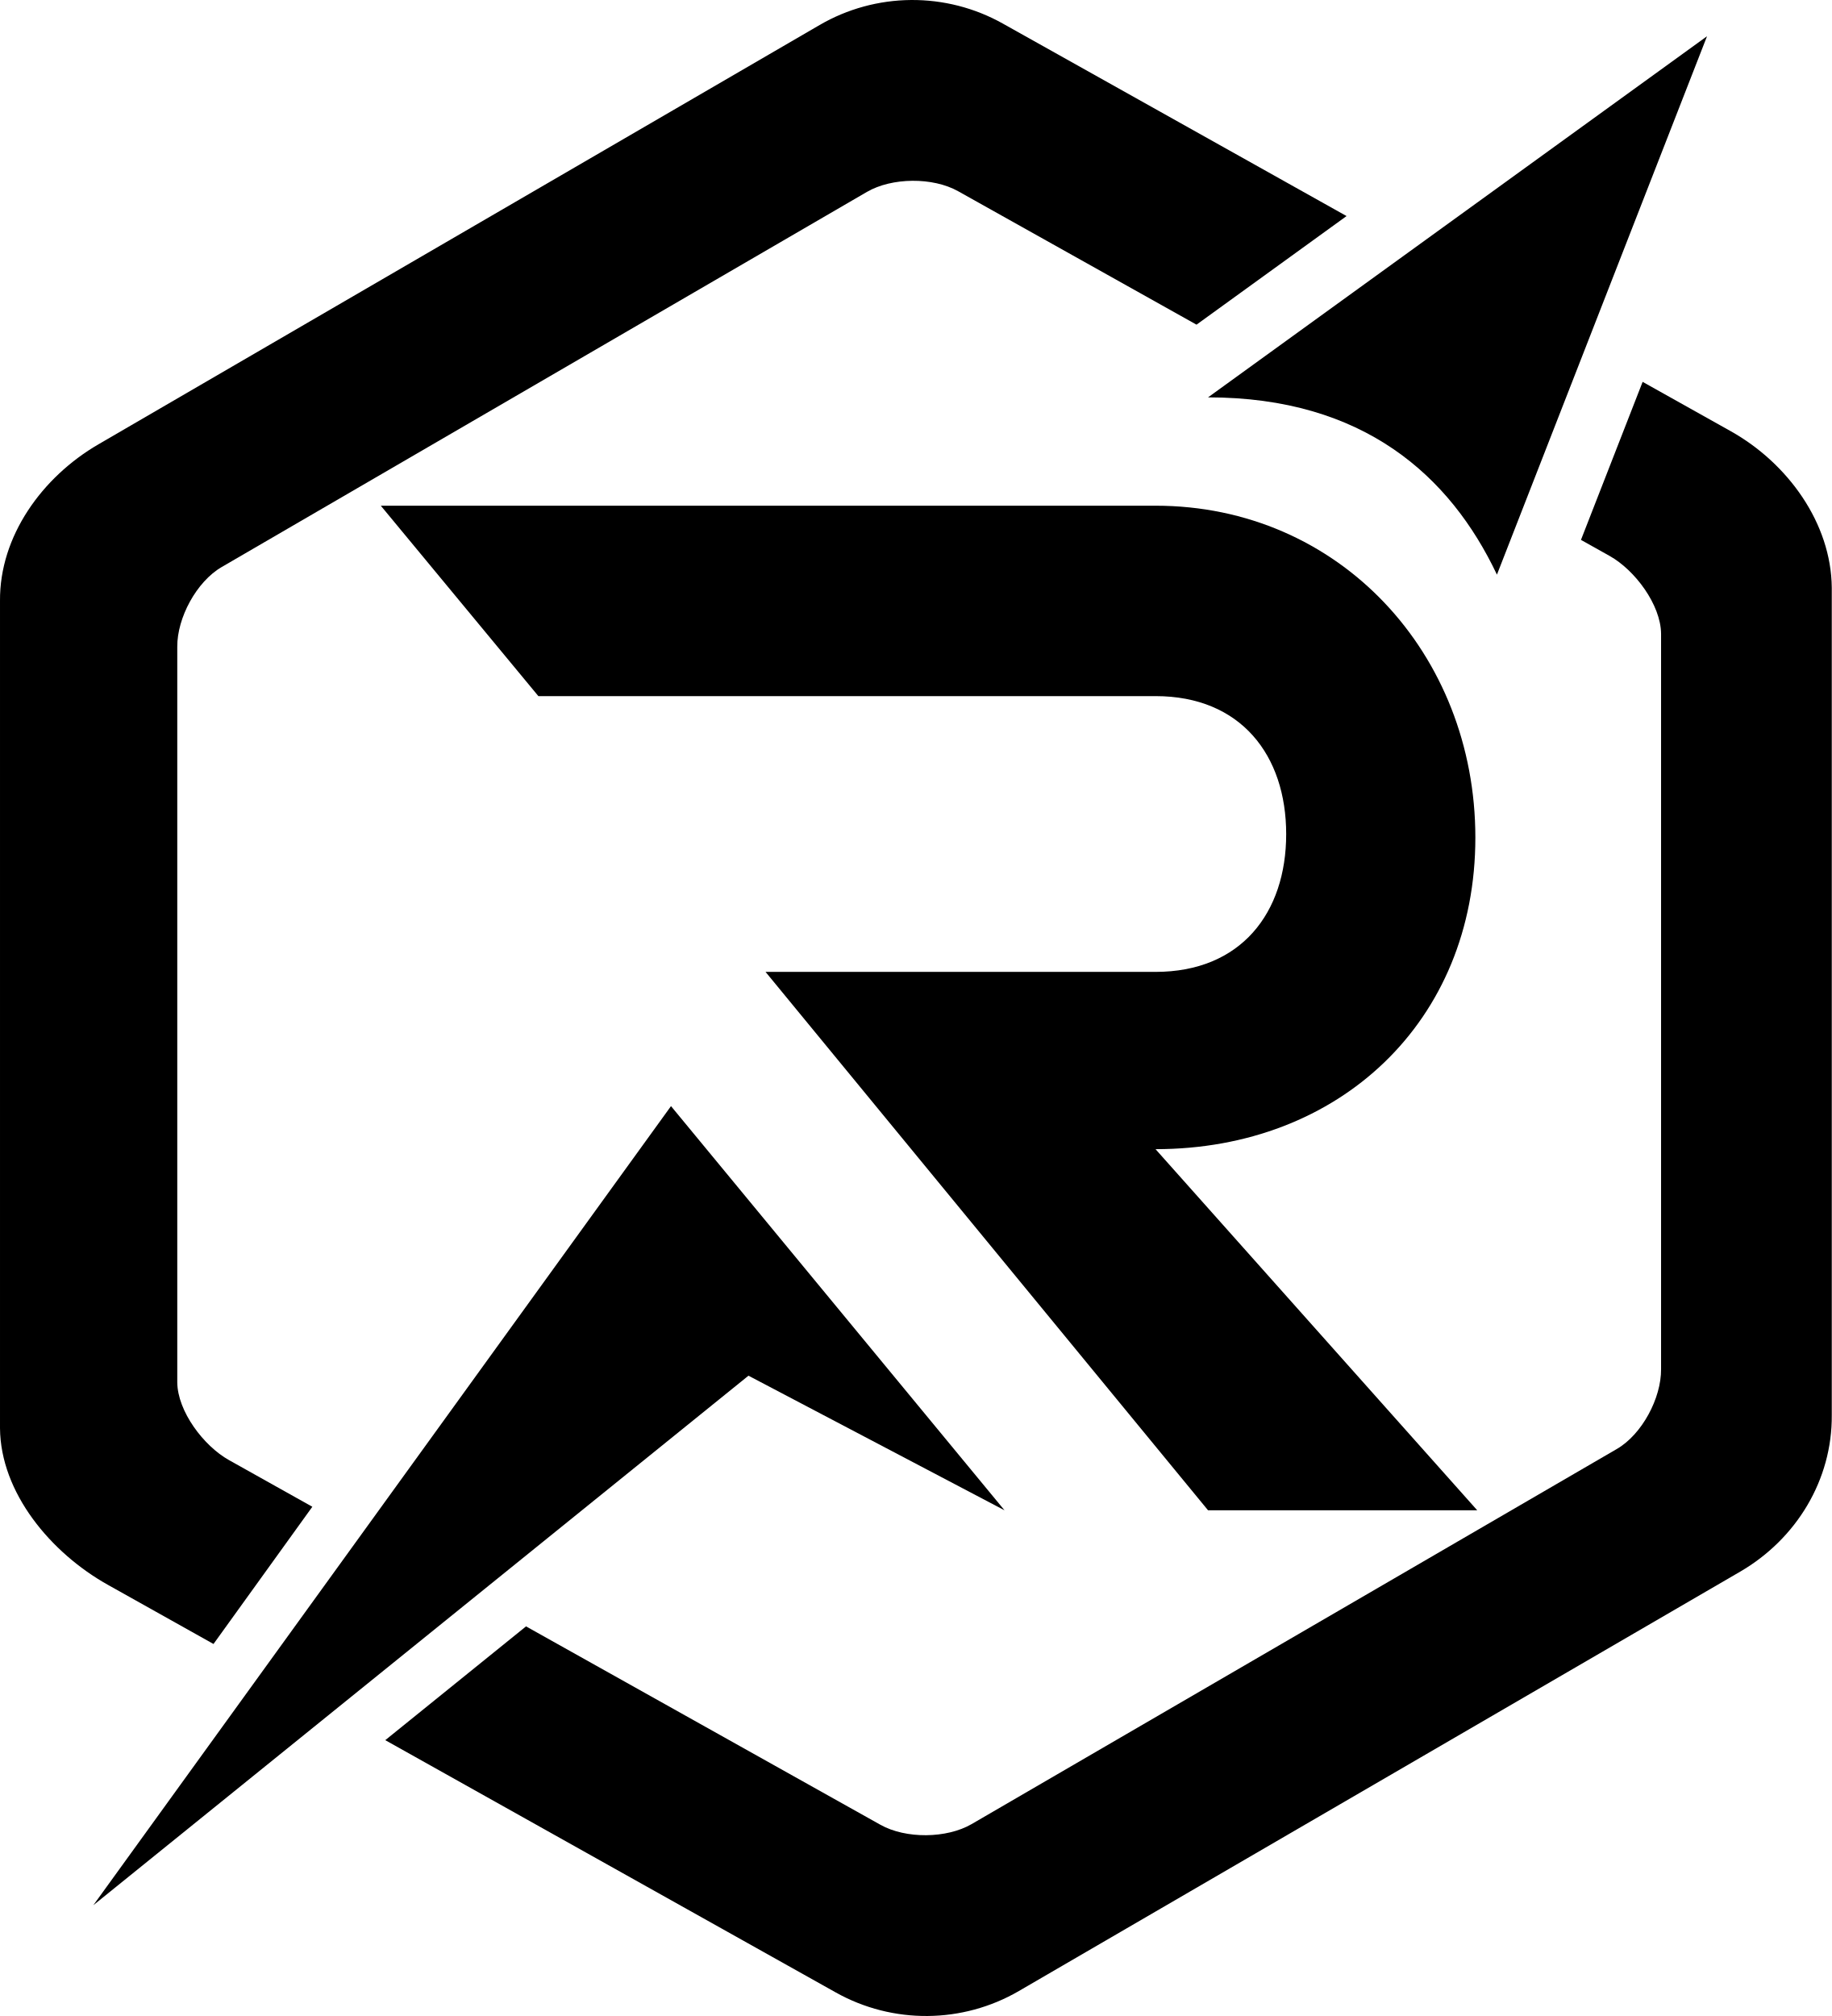
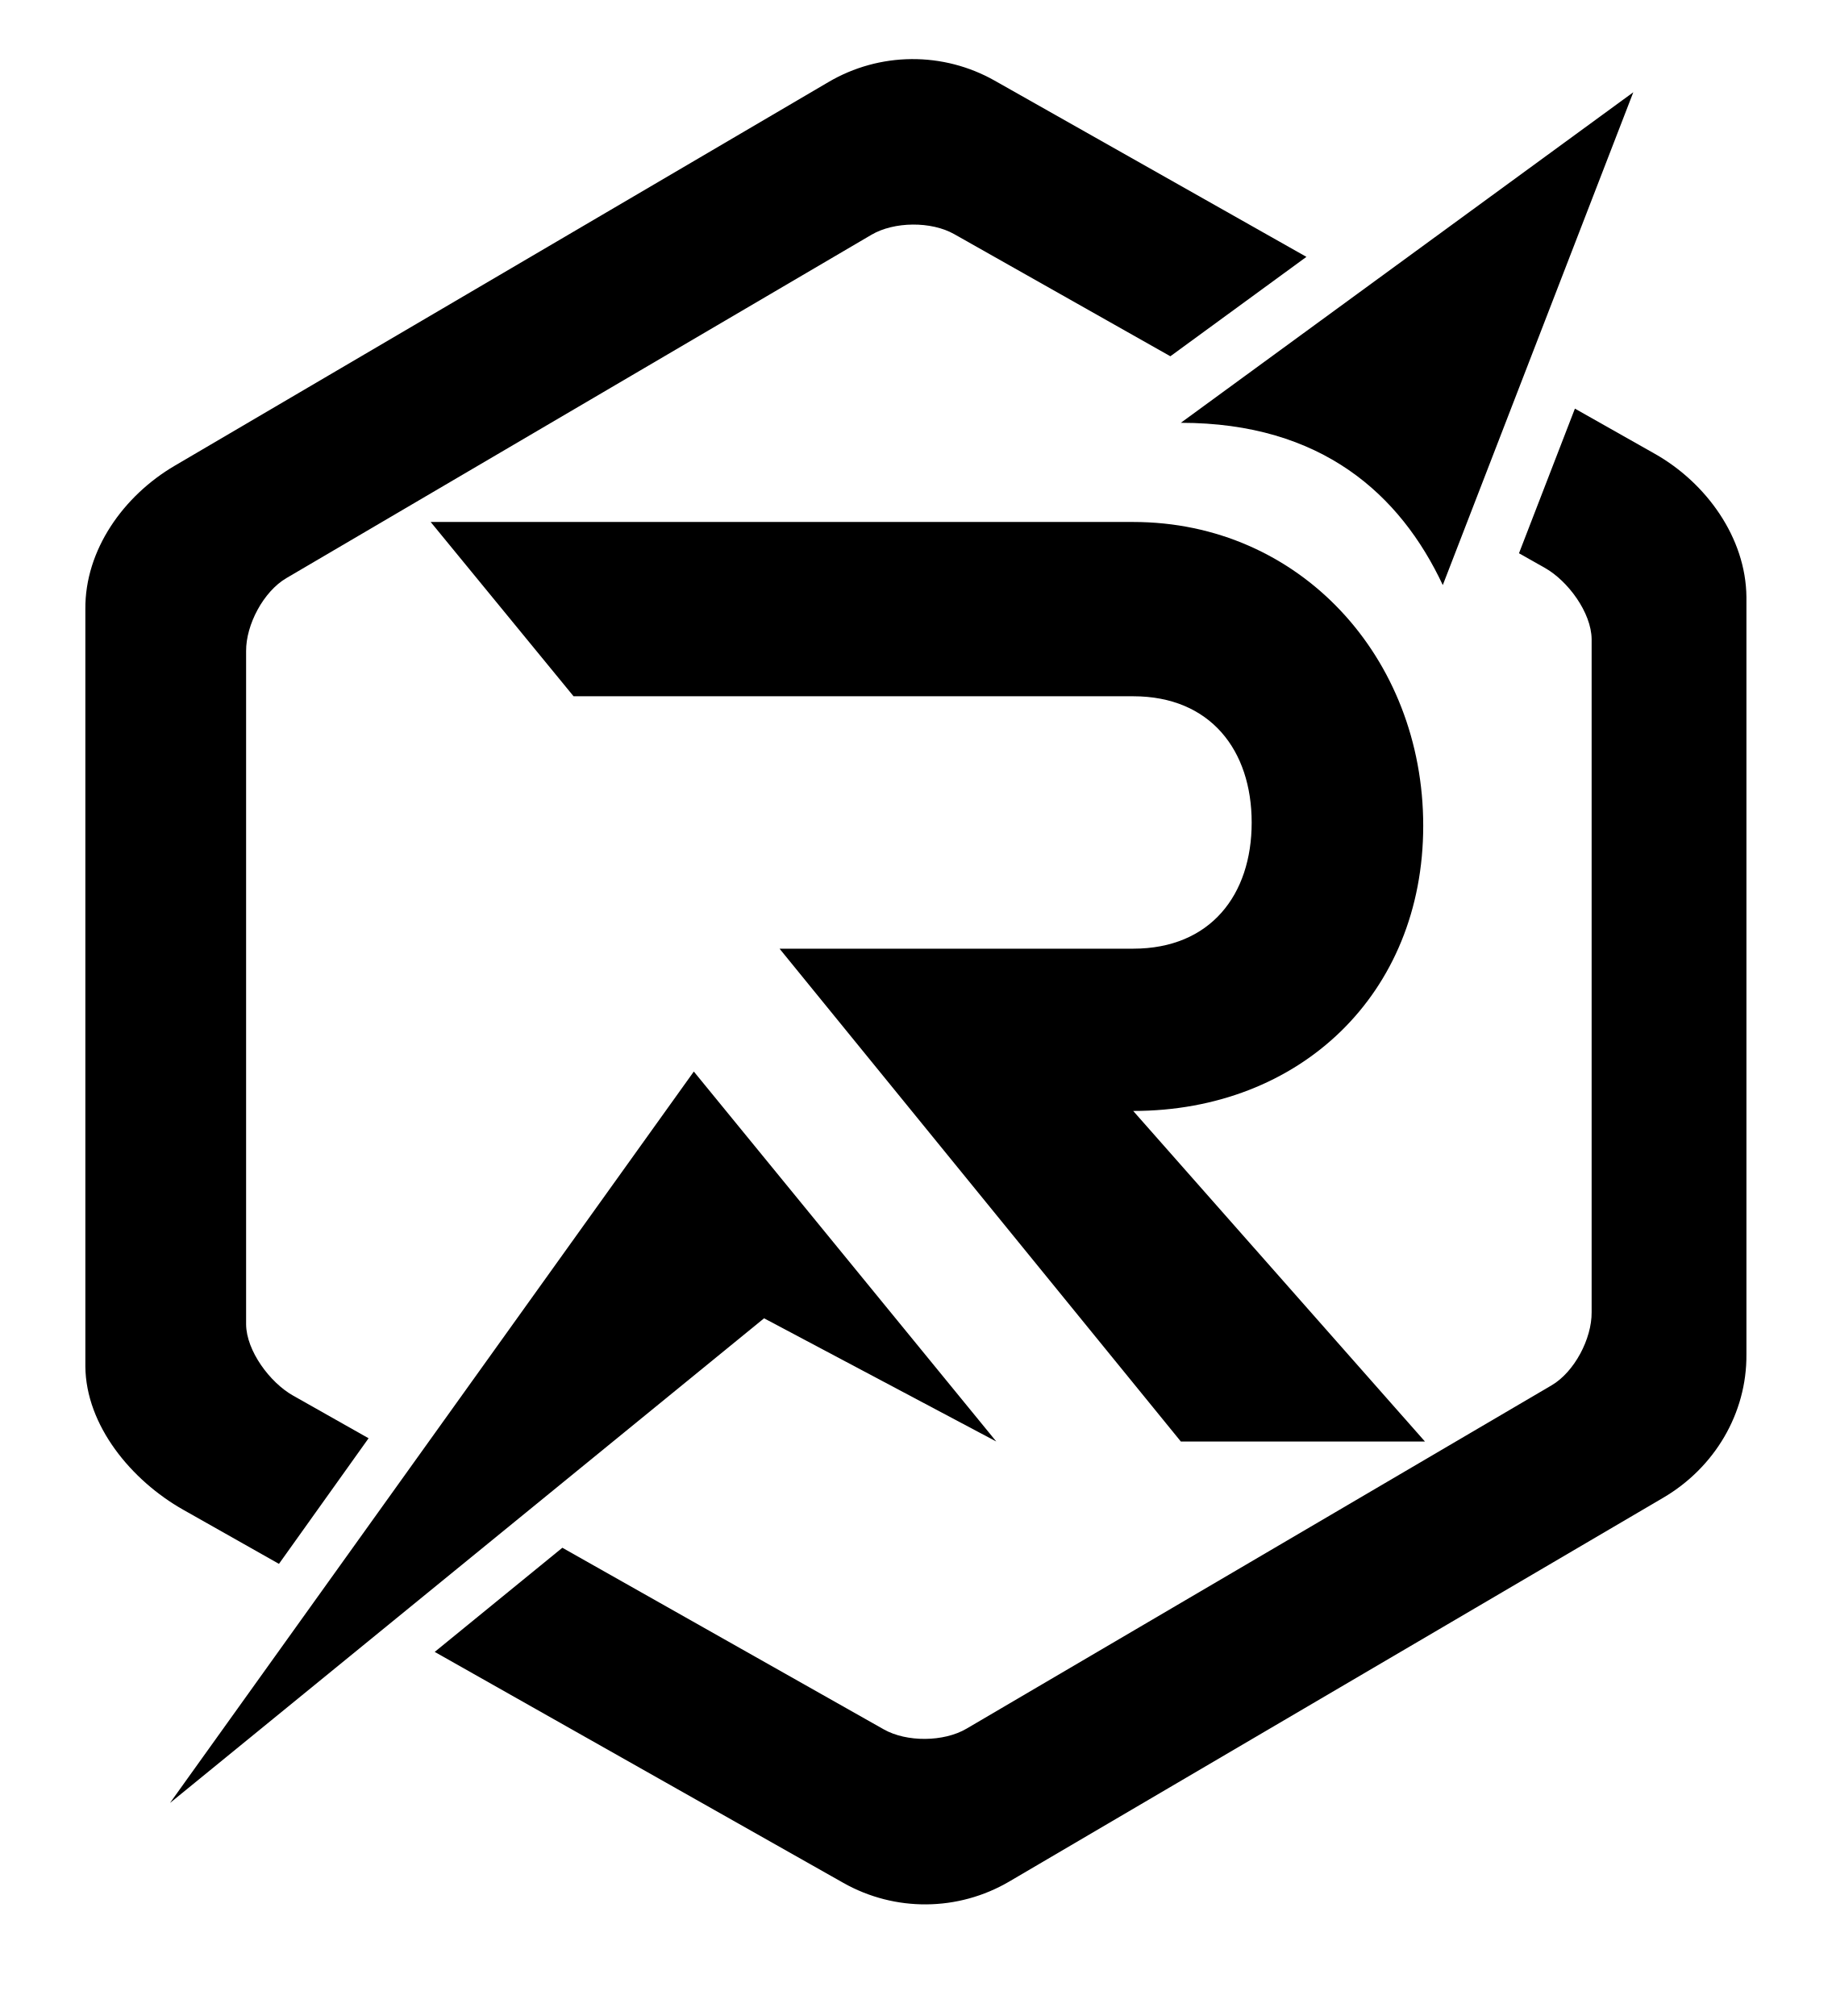
<svg xmlns="http://www.w3.org/2000/svg" version="1.1" viewBox="800 1100 1395.008 1535.184" style="clip-rule:evenodd;fill-rule:evenodd;image-rendering:optimizeQuality;shape-rendering:geometricPrecision;text-rendering:geometricPrecision" id="svg193" width="1395.008" height="1535.184">
  <defs id="defs197">
    </defs>
-   <g id="g2" transform="translate(-3.9659318e-6,-2.7349443e-5)">
+   <g id="g2" transform="matrix(0.9068105,0,0,0.9153198,139.5516,138.1482)">
    <path id="path189" d="m 1565.004,2250.093 -195,-102.5 -498.929,403.23 439.929,-608.514 z" style="fill:#000000;fill-opacity:1" />
    <path fill="#000000" d="m 1680.004,1485.093 c 140,0 243.569,112.722 243.569,252.722 0,140 -103.568,237.277 -243.569,237.277 l 245,275 h -205 l -337,-410 h 297 c 65,0 99.5,-44.912 99.5,-104.912 0,-60 -34.5,-105.088 -99.5,-105.088 l -470,-4e-4 -120,-145 z" id="path145" style="clip-rule:evenodd;fill:#000000;fill-opacity:1;fill-rule:evenodd;stroke-width:1;image-rendering:optimizeQuality;shape-rendering:geometricPrecision;text-rendering:geometricPrecision" />
    <path id="path44" style="fill:#000000;fill-opacity:1;stroke-width:0.93" d="m 2100.004,1127.592 -380,275 c 118.396,0 184.397,59.811 220,135 z" />
    <path id="path50" style="fill:#000000;fill-opacity:1;stroke:#ff4343;stroke-width:0;stroke-opacity:1" d="m 2003.998,1511.126 c 7.276,4.073 14.552,8.146 21.828,12.219 19.277,10.79 38.959,37.158 39.178,59.248 v 560 c 0.181,22.091 -14.519,49.659 -33.617,60.762 -163.794,95.221 -327.589,190.441 -491.383,285.662 -19.098,11.103 -50.208,11.357 -69.484,0.566 -89.974,-50.364 -179.948,-100.729 -269.922,-151.094 -35.734,28.881 -71.466,57.764 -107.199,86.644 l 343.156,192.15 c 43.326,24.26 96.456,23.834 139.377,-1.119 l 549.311,-319.352 c 42.921,-24.953 70.167,-70.007 69.762,-119.221 v -630 c -0.405,-49.214 -33.576,-94.947 -76.902,-119.207 l -67.143,-37.598 c -15.653,40.112 -31.308,80.225 -46.961,120.338 z" />
    <path id="path54" style="fill:#000000;fill-opacity:1;stroke:#ff4343;stroke-width:0;stroke-opacity:1" d="M 1825.486,1264.534 1563.615,1117.899 c -21.288,-11.92 -45.376,-18.091 -69.842,-17.895 -24.466,0.196 -48.448,6.754 -69.537,19.014 l -549.309,319.351 c -42.922,24.953 -75.328,70.009 -74.924,119.223 v 630 c 0.404,49.213 38.737,94.944 82.062,119.205 l 80.529,45.094 c 25.09,-34.832 50.18,-69.665 75.269,-104.496 -21.174,-11.853 -42.349,-23.706 -63.523,-35.559 -19.277,-10.79 -39.157,-37.153 -39.338,-59.244 v -560 c -0.181,-22.091 14.681,-49.663 33.779,-60.766 163.794,-95.221 327.587,-190.441 491.381,-285.662 9.549,-5.551 22.101,-8.39 34.676,-8.492 12.574,-0.102 25.172,2.53 34.811,7.926 60.521,33.878 121.043,67.756 181.564,101.635 38.091,-27.566 76.181,-55.133 114.272,-82.699 z" />
  </g>
</svg>
